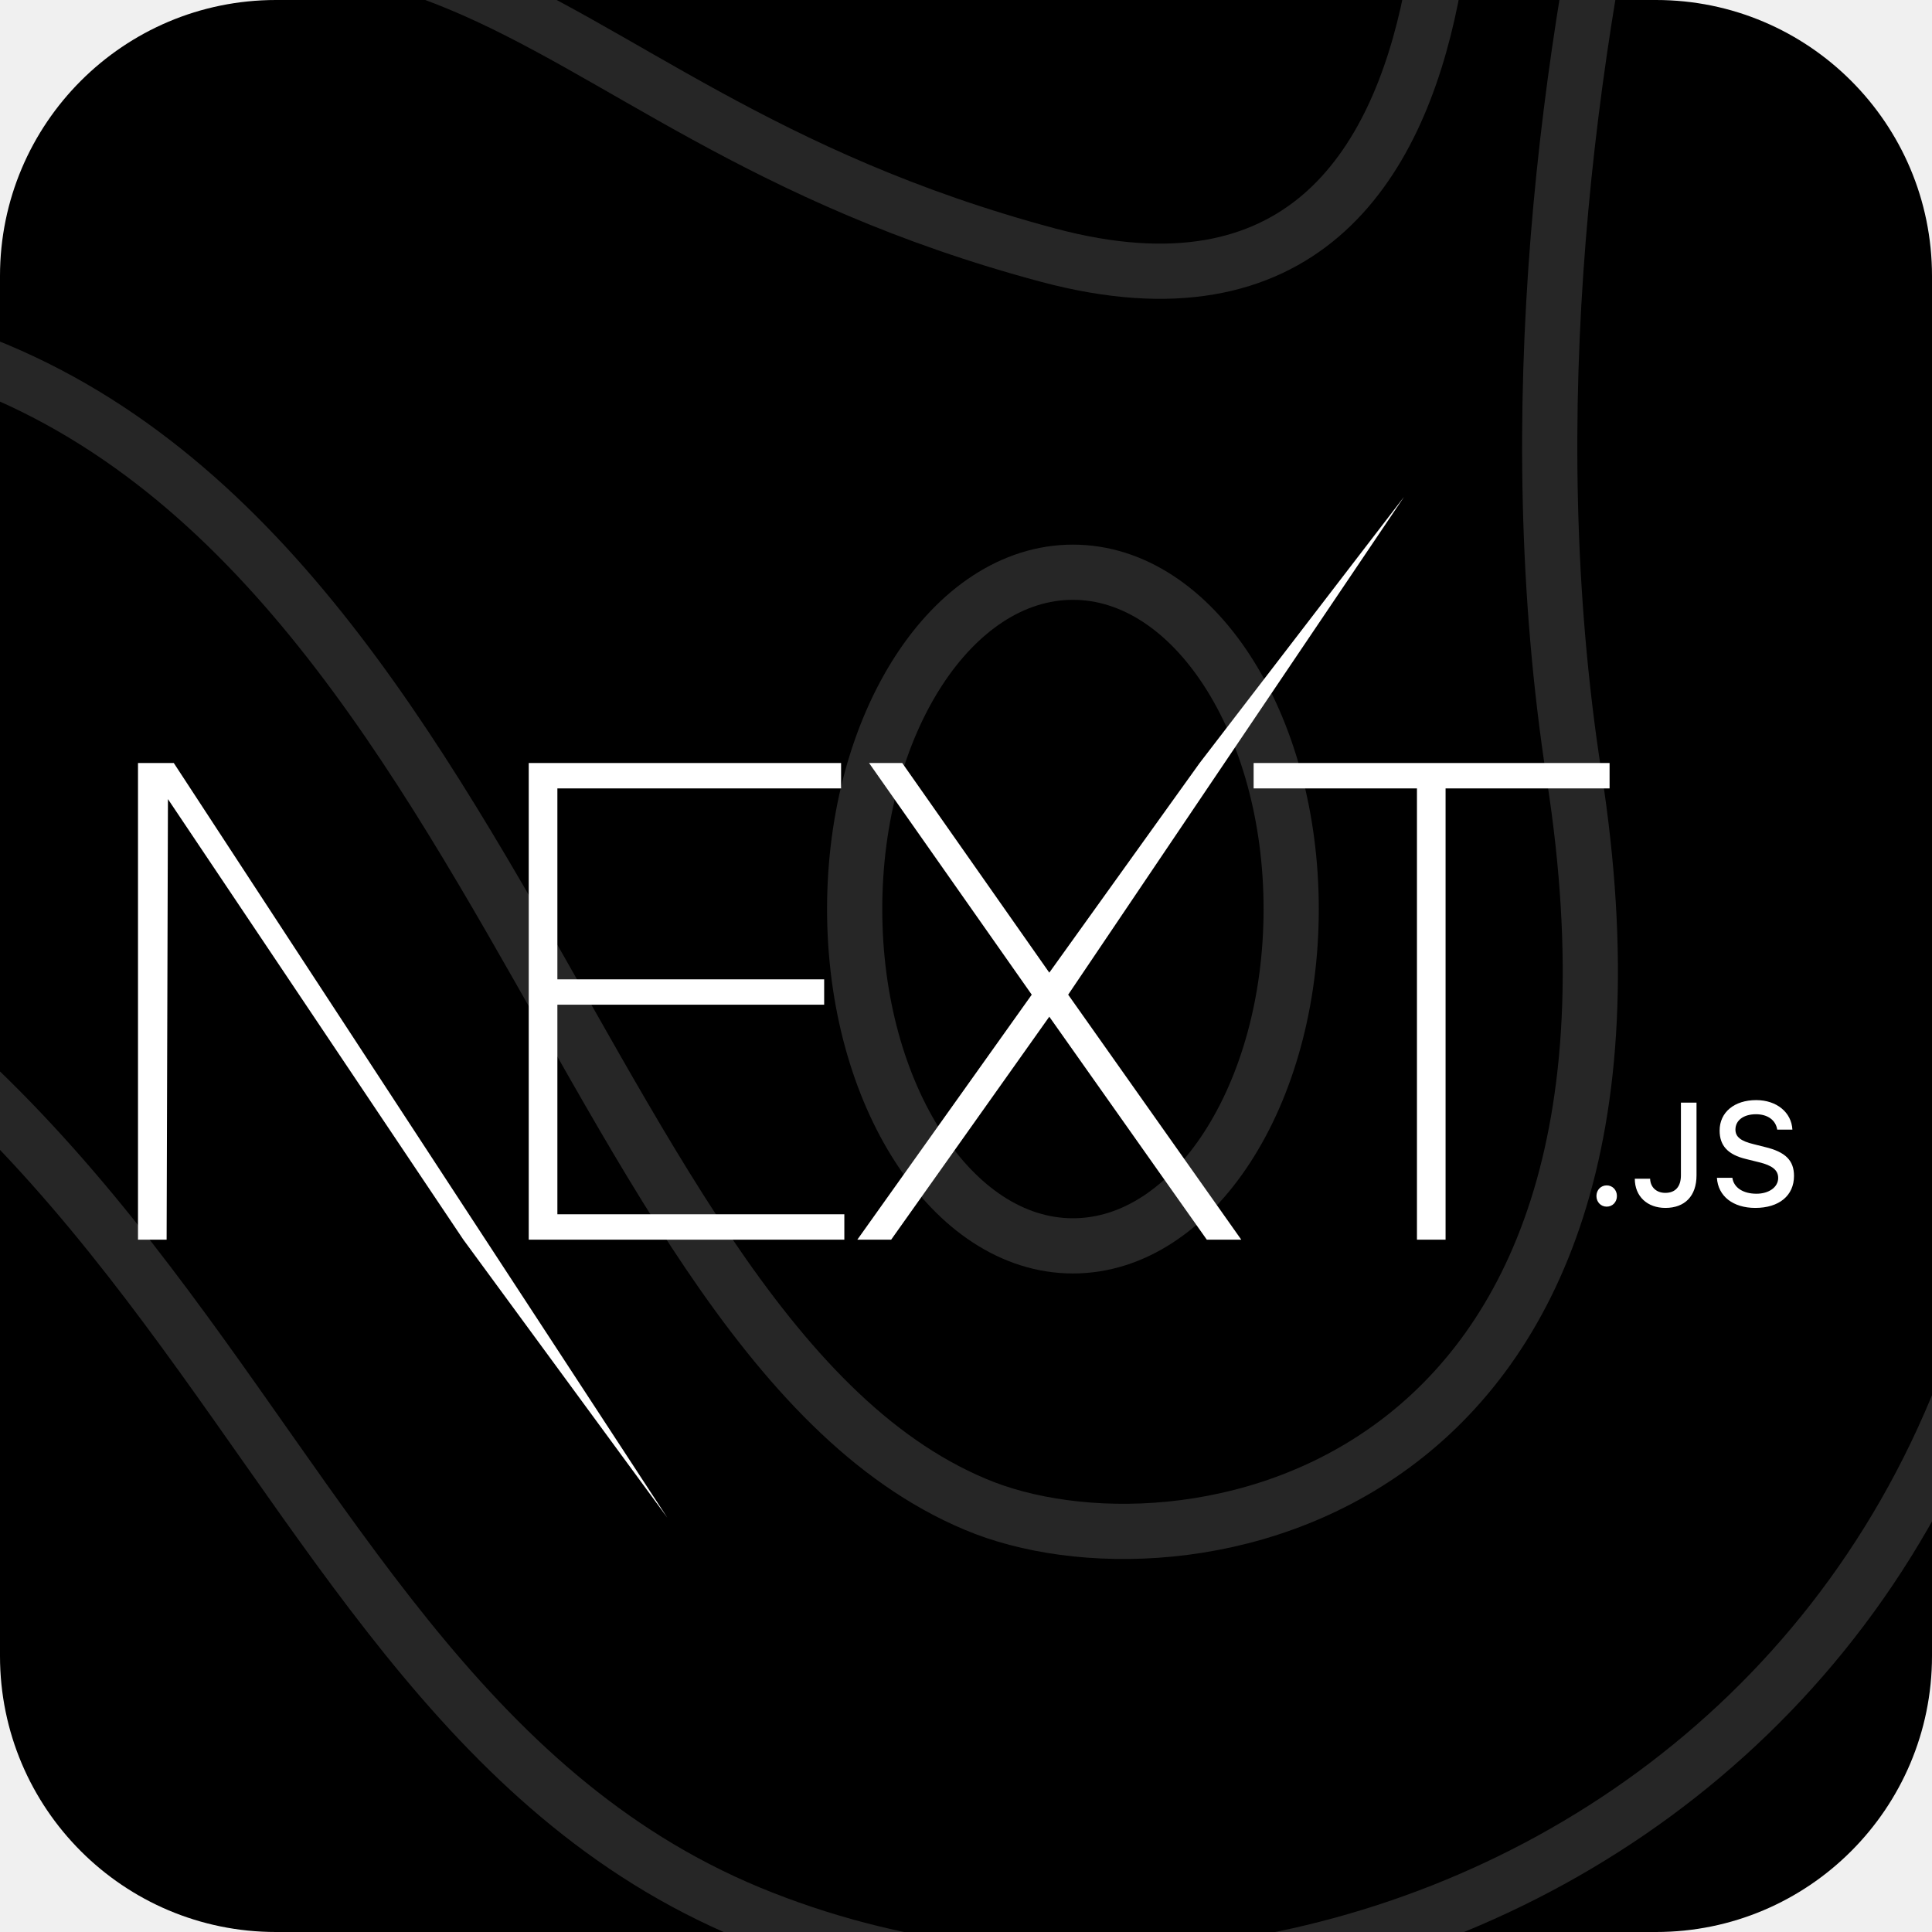
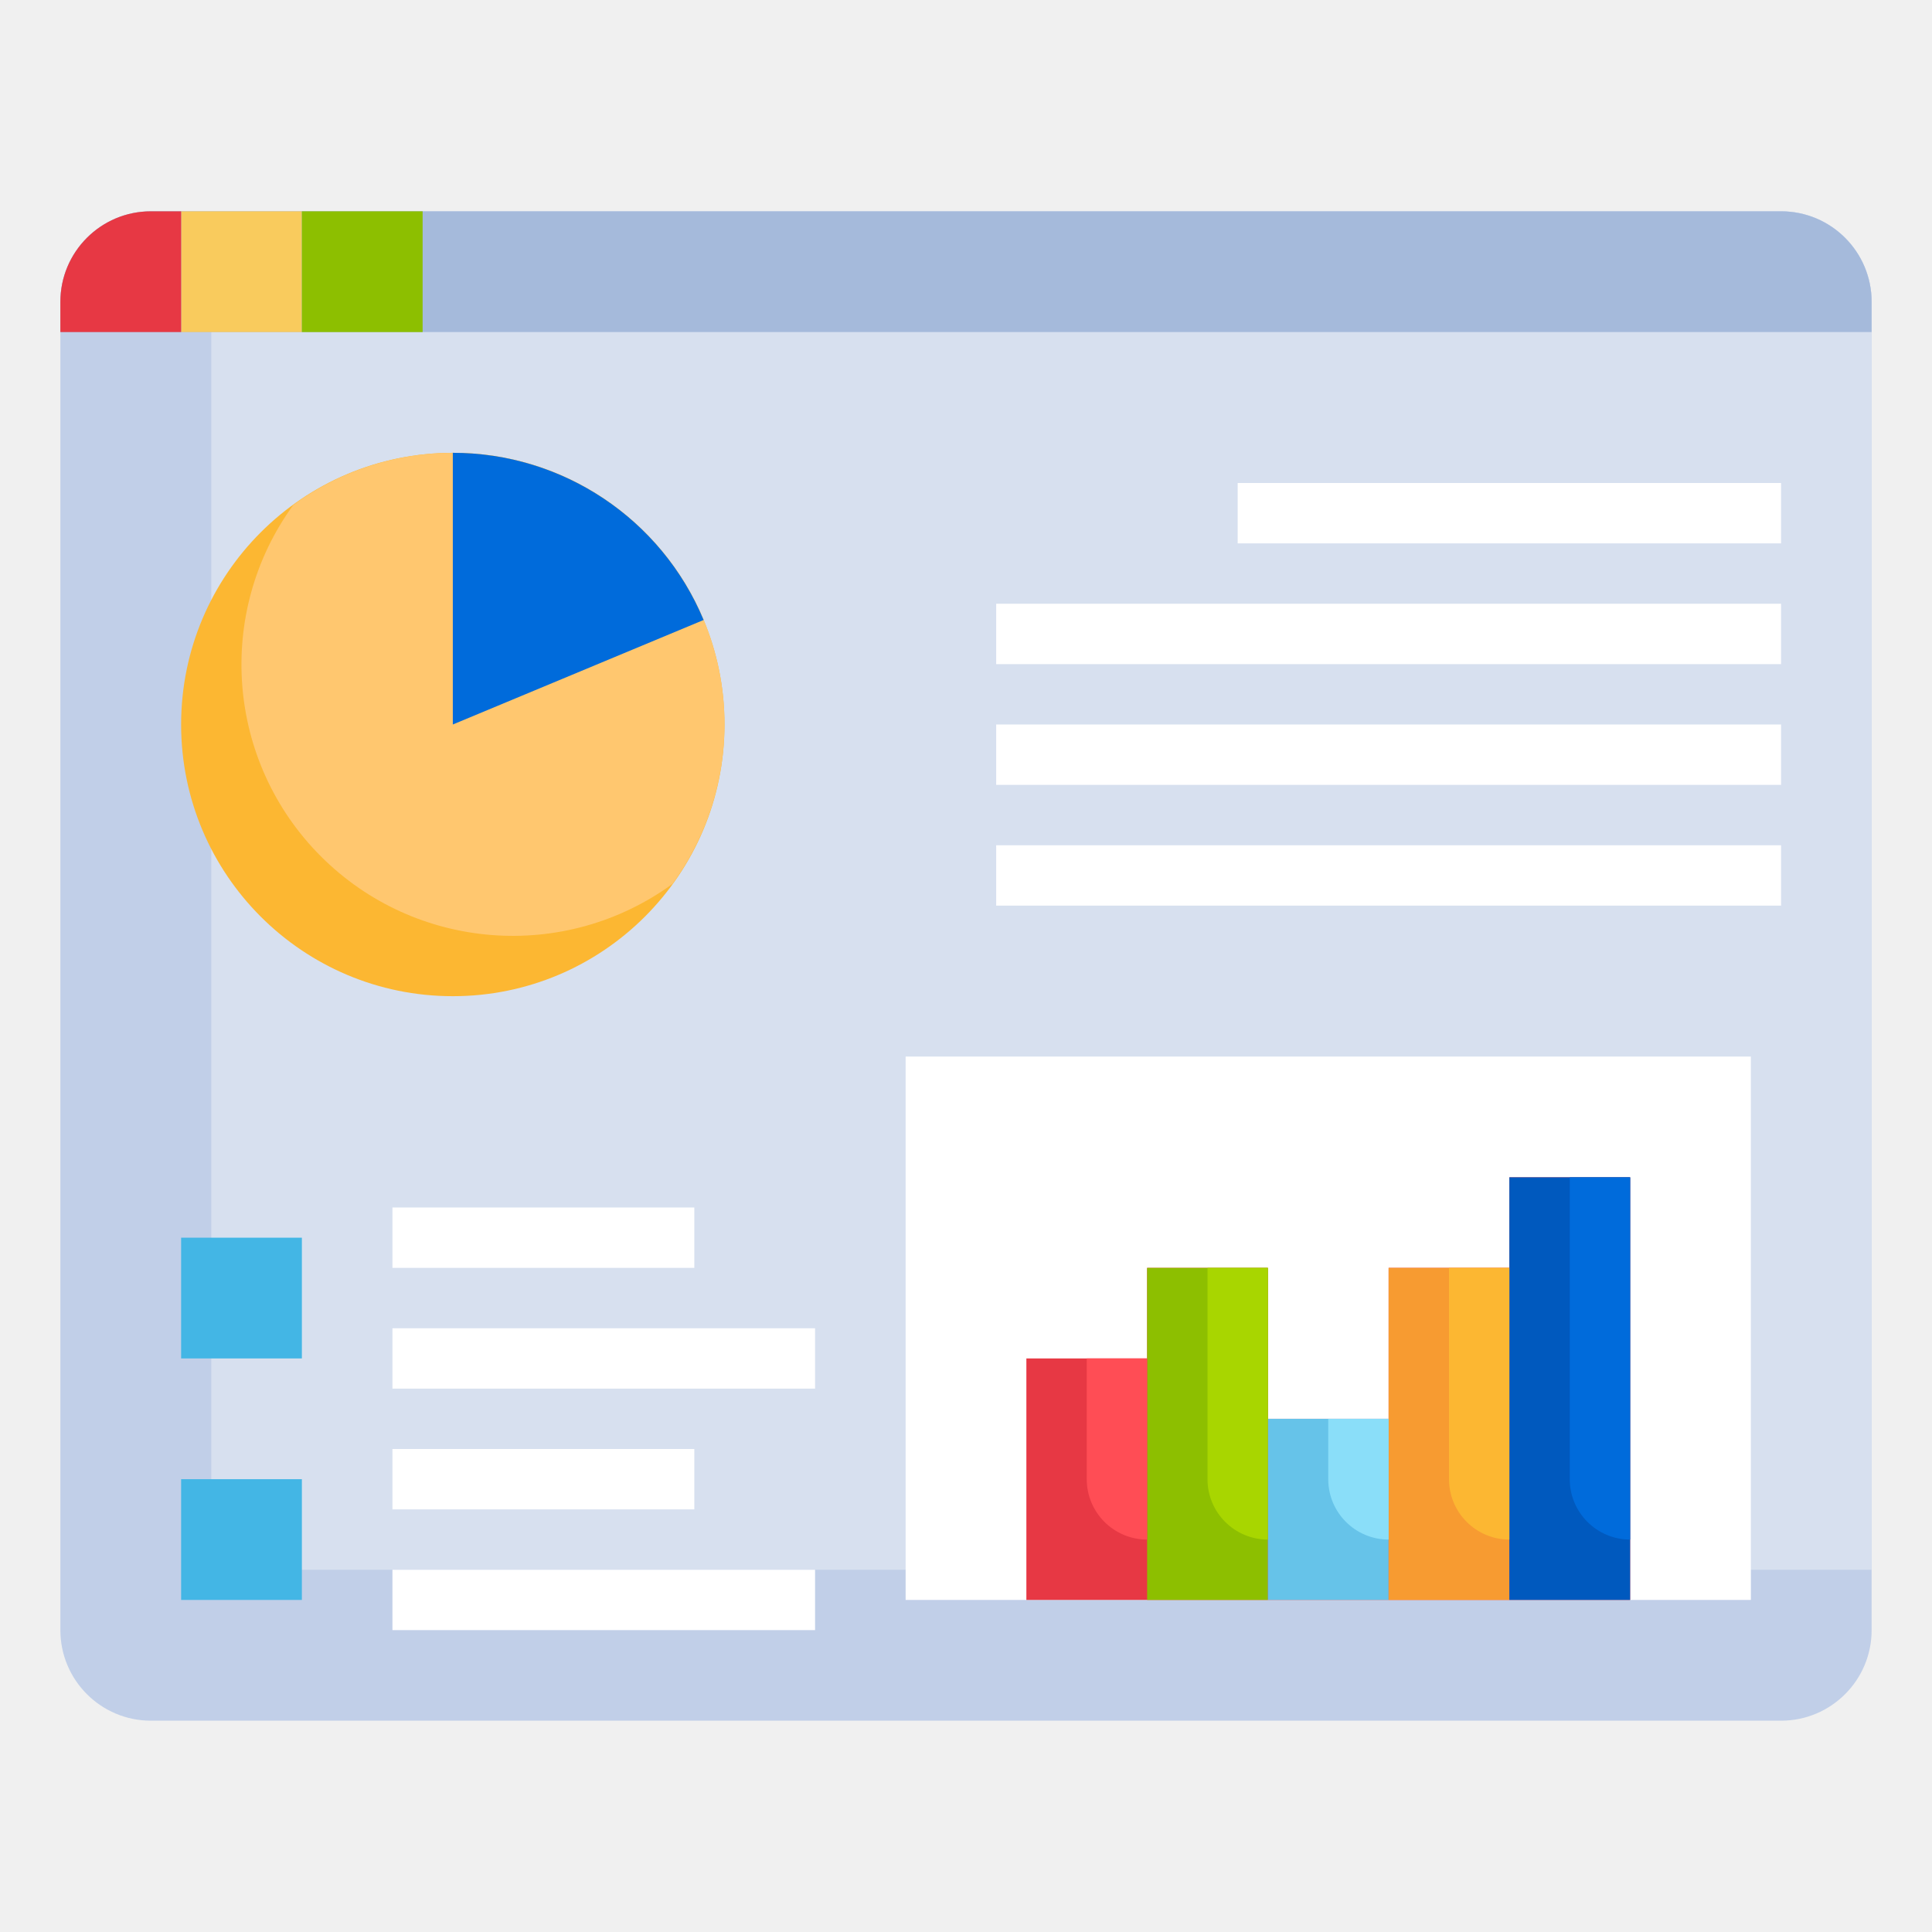
- <svg xmlns="http://www.w3.org/2000/svg" width="70" height="70" viewBox="0 0 70 70" fill="none">
-   <g clip-path="url(#clip0)">
-     <rect width="70" height="70" rx="10" fill="black" />
-     <path d="M94.857 -15.518C94.857 -15.518 68.479 -2.956 73.161 28.121C78.413 62.967 47.953 77.922 27.141 69.308C6.329 60.664 7.785 28.689 -31.783 27.702C-72.207 26.715 -80.715 -13.544 -80.715 -13.544" stroke="white" stroke-opacity="0.15" stroke-width="2" stroke-miterlimit="10" />
-     <path d="M64.368 -24.881C64.368 -24.881 52.948 1.68 57.031 28.091C61.142 54.502 42.671 57.613 35.334 54.502C20.089 48.101 17.149 13.824 -7.46 11.61C-25.959 9.935 -50.853 23.186 -64.042 -6.874" stroke="white" stroke-opacity="0.15" stroke-width="2" stroke-miterlimit="10" />
-     <path d="M52.063 -13.036C52.063 -13.036 56.174 14.093 37.989 9.248C17.149 3.684 17.463 -9.357 -8.916 2.966C-18.308 7.363 -56.106 8.649 -48.483 -15.518" stroke="white" stroke-opacity="0.15" stroke-width="2" stroke-miterlimit="10" />
-     <path d="M38.874 45.14C43.242 45.14 46.782 39.677 46.782 32.937C46.782 26.197 43.242 20.733 38.874 20.733C34.507 20.733 30.966 26.197 30.966 32.937C30.966 39.677 34.507 45.14 38.874 45.14Z" stroke="white" stroke-opacity="0.15" stroke-width="2" stroke-miterlimit="10" />
-     <path d="M19.157 27.646H30.474V28.566H20.195V35.483H29.861V36.402H20.195V43.996H30.592V44.915H19.157V27.646ZM31.488 27.646H32.69L38.018 35.241L43.465 27.646L50.872 18L38.702 36.039L44.973 44.915H43.724L38.018 36.837L32.289 44.915H31.063L37.382 36.039L31.488 27.646ZM45.421 28.566V27.646H58.318V28.566H52.376V44.915H51.339V28.566H45.421ZM5 27.646H6.297L24.177 54.986L16.788 44.915L6.085 28.953L6.037 44.915H5V27.646ZM58.213 43.719C58.001 43.719 57.842 43.551 57.842 43.334C57.842 43.117 58.001 42.949 58.213 42.949C58.427 42.949 58.584 43.117 58.584 43.334C58.584 43.551 58.427 43.719 58.213 43.719ZM59.232 42.707H59.787C59.795 43.014 60.014 43.22 60.337 43.22C60.698 43.22 60.903 42.998 60.903 42.583V39.95H61.468V42.585C61.468 43.334 61.044 43.765 60.342 43.765C59.684 43.765 59.232 43.347 59.232 42.707ZM62.207 42.673H62.767C62.815 43.027 63.153 43.251 63.64 43.251C64.094 43.251 64.427 43.011 64.427 42.681C64.427 42.397 64.215 42.227 63.733 42.11L63.264 41.994C62.606 41.837 62.305 41.511 62.305 40.964C62.305 40.301 62.835 39.859 63.63 39.859C64.369 39.859 64.909 40.301 64.942 40.928H64.392C64.339 40.585 64.046 40.371 63.622 40.371C63.176 40.371 62.878 40.59 62.878 40.926C62.878 41.191 63.07 41.344 63.544 41.457L63.945 41.558C64.692 41.736 65 42.046 65 42.606C65 43.319 64.46 43.765 63.597 43.765C62.79 43.765 62.247 43.339 62.207 42.673Z" fill="white" />
-   </g>
-   <defs>
-     <clipPath id="clip0">
-       <rect width="70" height="70" rx="10" fill="white" />
-     </clipPath>
-   </defs>
+ <svg xmlns="http://www.w3.org/2000/svg" viewBox="0 0 64 64" id="data-visualization">
+   <path fill="#c1cfe8" d="M62,10a3,3,0,0,0-3-3H5a3,3,0,0,0-3,3V54a3,3,0,0,0,3,3H59a3,3,0,0,0,3-3Z" />
+   <path fill="#d7e0ef" d="M59,7H7V49a3,3,0,0,0,3,3H62V10A3,3,0,0,0,59,7Z" />
+   <path fill="#a5badb" d="M59,7H5a3,3,0,0,0-3,3v1H62V10A3,3,0,0,0,59,7Z" />
+   <circle cx="15" cy="24" r="9" fill="#fcb732" />
+   <path fill="#ffc76f" d="M15,15a8.948,8.948,0,0,0-5.279,1.721A8.989,8.989,0,0,0,22.279,29.279,8.989,8.989,0,0,0,15,15Z" />
+   <rect width="28" height="18" x="30" y="35" fill="#fff" />
+   <polyline fill="#e73844" points="34 53 34 45 38 45 38 42 42 42 42 47 46 47 46 42 50 42 50 39 54 39 54 53" />
+   <rect width="4" height="11" x="38" y="42" fill="#8dbf00" />
+   <rect width="4" height="6" x="42" y="47" fill="#66c3e9" />
+   <polyline fill="#f79b31" points="46 53 46 42 50 42 50 53" />
+   <rect width="18" height="2" x="41" y="16" fill="#fff" />
+   <rect width="26" height="2" x="33" y="20" fill="#fff" />
+   <rect width="26" height="2" x="33" y="24" fill="#fff" />
+   <rect width="26" height="2" x="33" y="28" fill="#fff" />
+   <rect width="4" height="4" x="6" y="41" fill="#43b6e5" />
+   <rect width="4" height="4" x="6" y="49" fill="#43b6e5" />
+   <rect width="10" height="2" x="13" y="40" fill="#fff" />
+   <rect width="14" height="2" x="13" y="44" fill="#fff" />
+   <rect width="10" height="2" x="13" y="48" fill="#fff" />
+   <rect width="14" height="2" x="13" y="52" fill="#fff" />
+   <rect width="4" height="4" x="6" y="7" fill="#f9cb5d" />
+   <path fill="#e73844" d="M5,7a3,3,0,0,0-3,3v1H6V7Z" />
+   <rect width="4" height="4" x="10" y="7" fill="#8dbf00" />
+   <path fill="#006bdb" d="M23.308,20.538A9,9,0,0,0,15,15v9Z" />
+   <rect width="4" height="14" x="50" y="39" fill="#0059be" />
+   <path fill="#006bdb" d="M52,39V49a2,2,0,0,0,2,2V39Z" />
+   <path fill="#fcb732" d="M48,49a2,2,0,0,0,2,2V42H48Z" />
+   <path fill="#8adef9" d="M44,47v2a2,2,0,0,0,2,2V47Z" />
+   <path fill="#a8d600" d="M40,42v7a2,2,0,0,0,2,2V42Z" />
+   <path fill="#ff4d55" d="M36,45v4a2,2,0,0,0,2,2V45Z" />
</svg>
